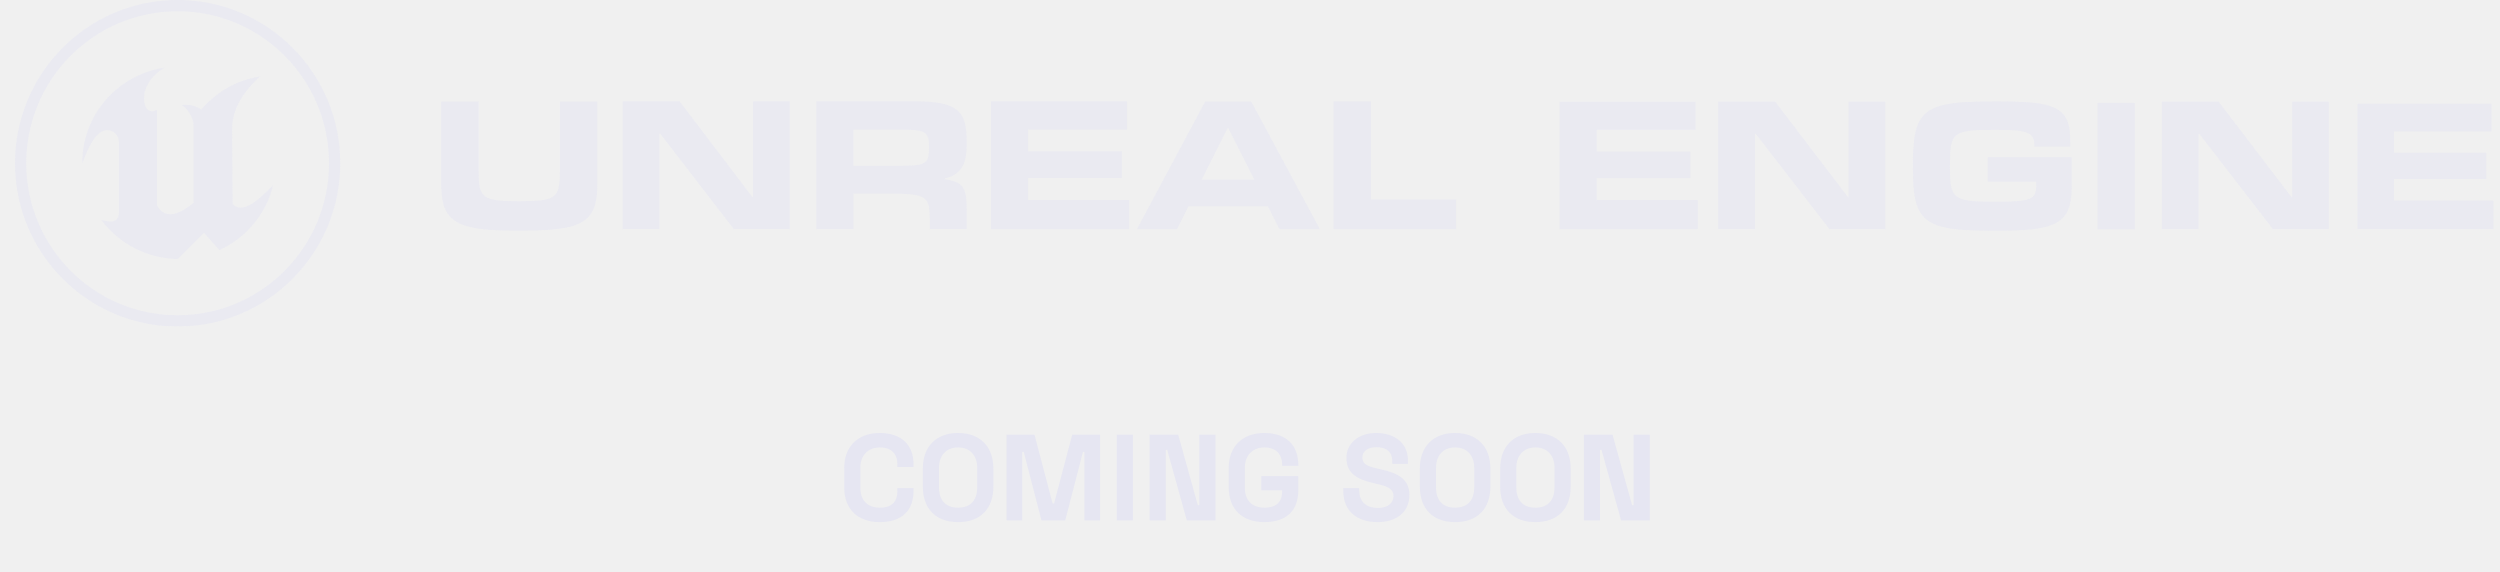
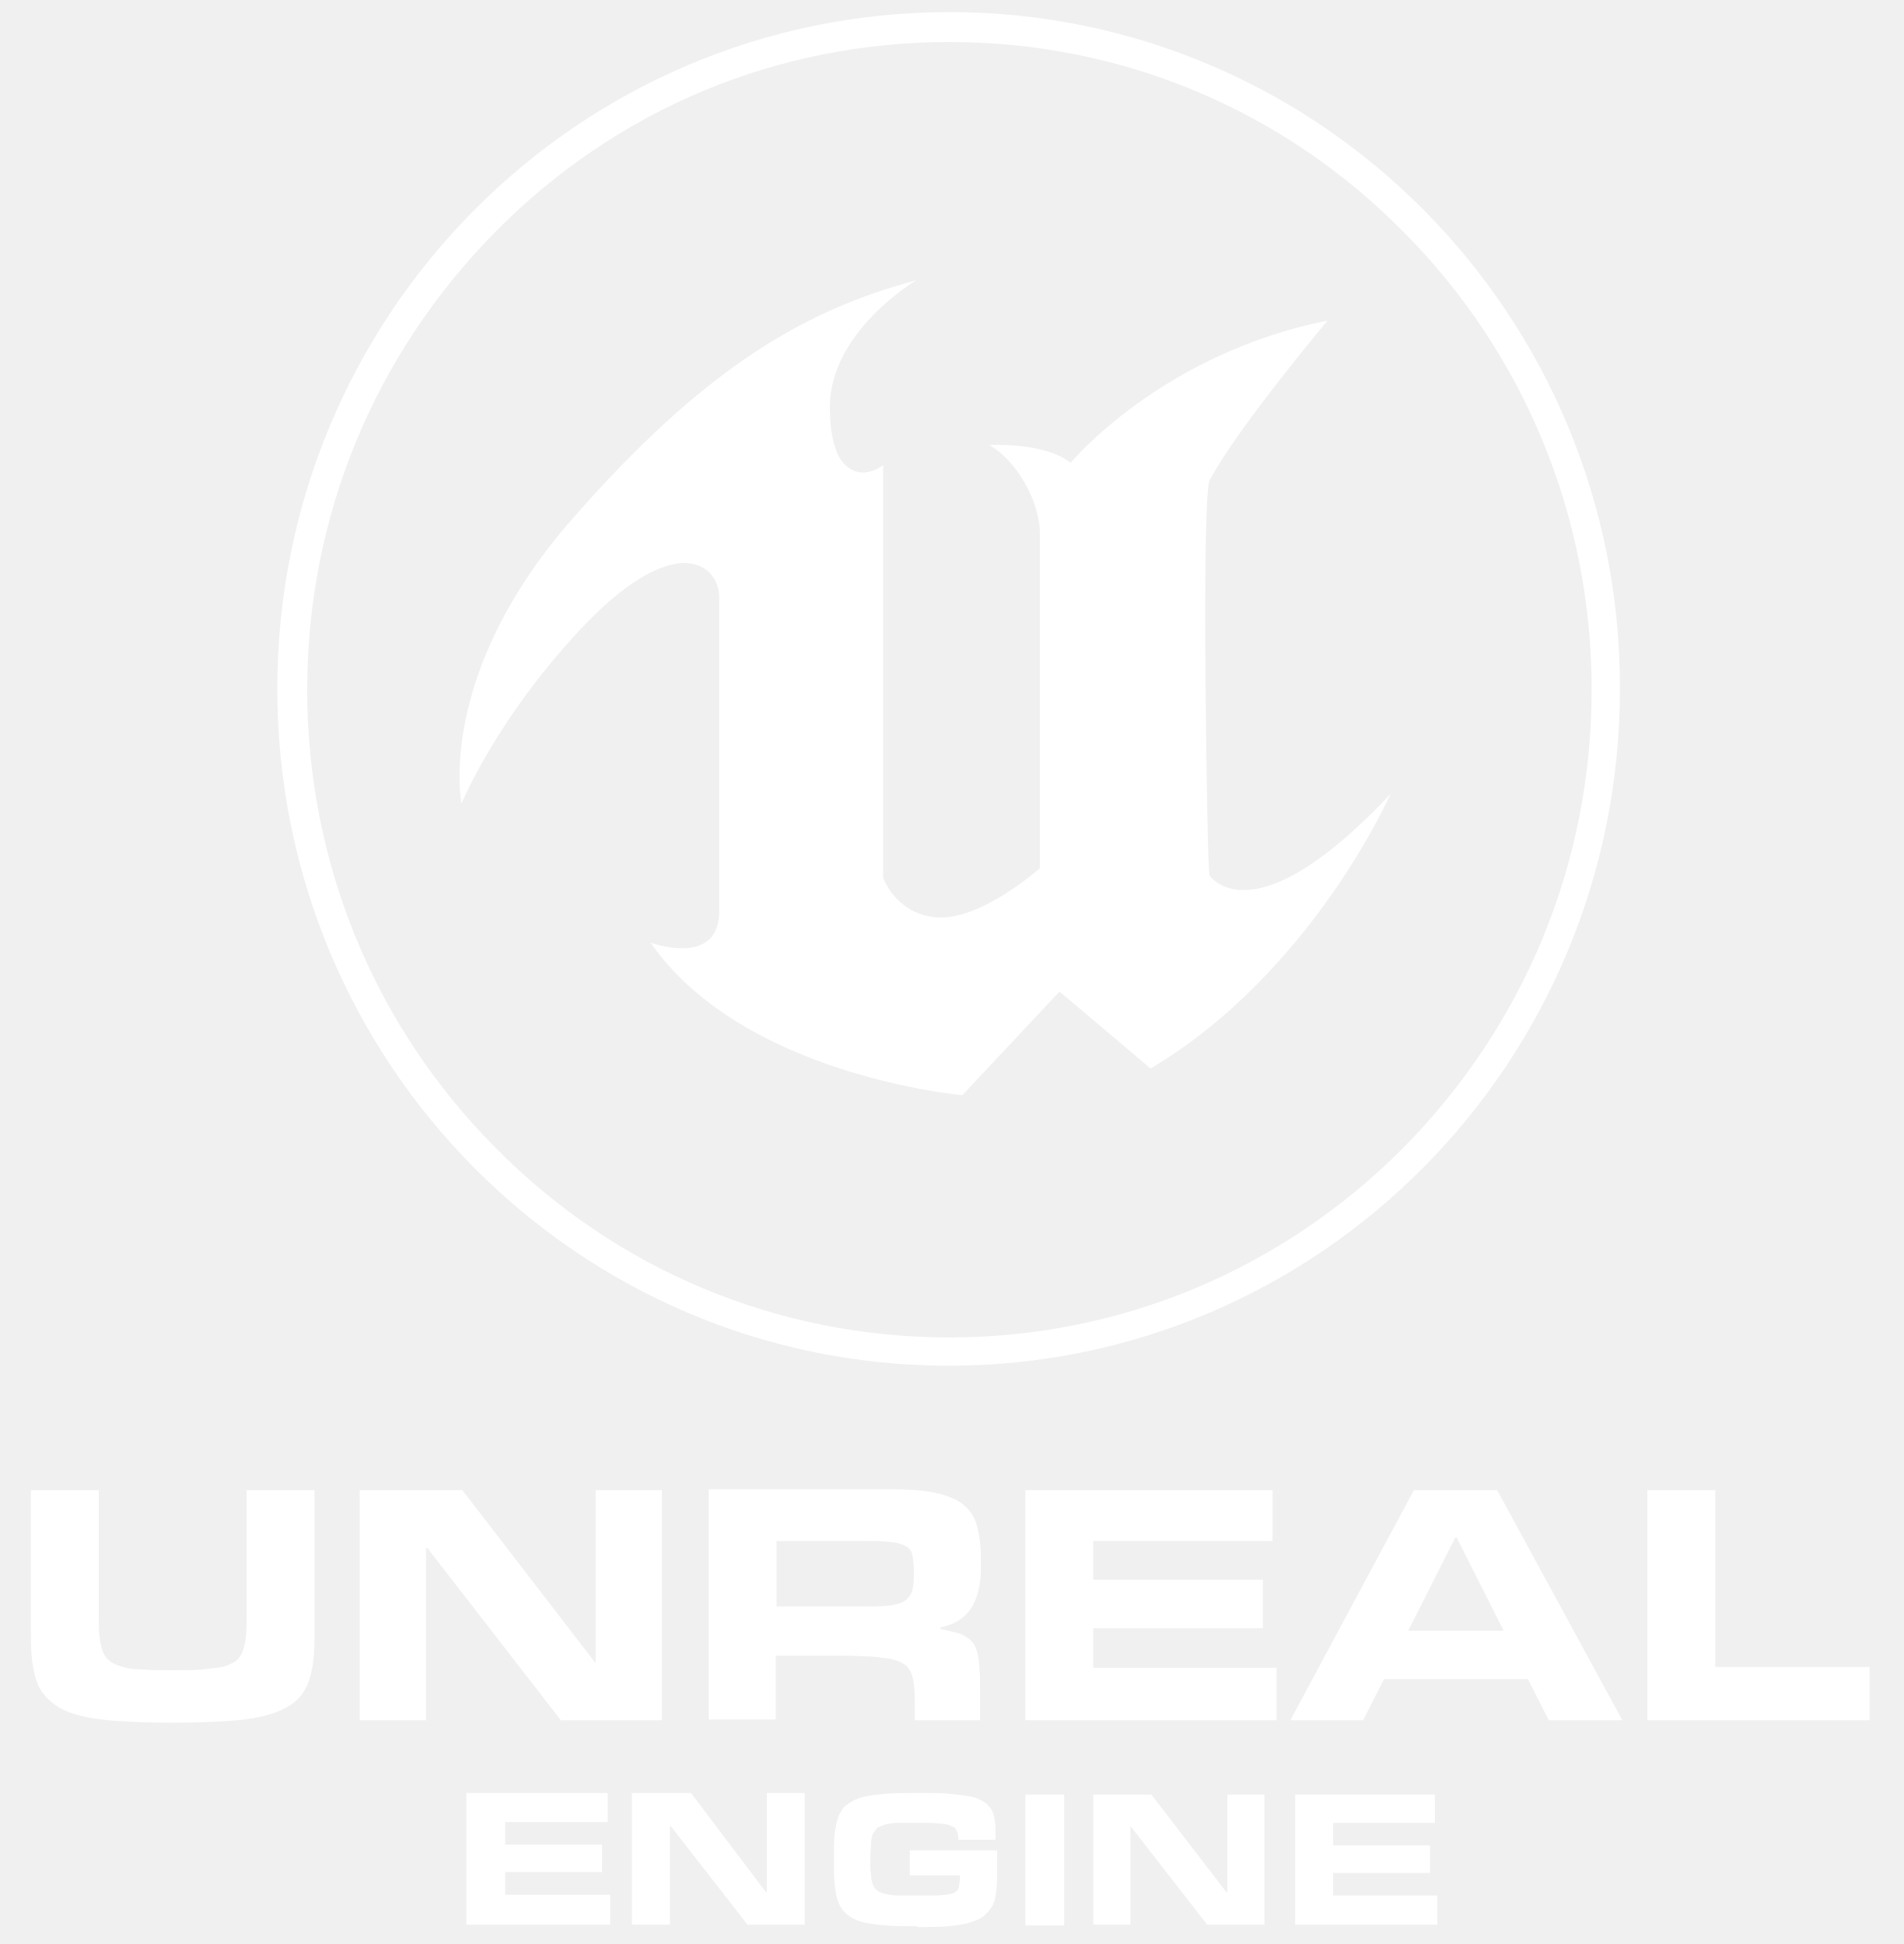
- <svg xmlns="http://www.w3.org/2000/svg" viewBox="0 0 245 56" fill="none">
-   <g opacity="0.6" clip-path="url(#clip0_198_4827)">
-     <path fill-rule="evenodd" clip-rule="evenodd" d="M26.75 18.166C26.483 19.447 25.296 22.734 21.508 24.514L19.987 22.812L17.421 25.379C15.961 25.36 14.525 25.005 13.225 24.341C11.926 23.678 10.798 22.725 9.93 21.557C10.203 21.641 10.485 21.694 10.769 21.714C11.19 21.721 11.645 21.568 11.645 20.866V13.939C11.65 13.761 11.614 13.584 11.539 13.422C11.464 13.261 11.352 13.118 11.213 13.007C11.072 12.896 10.908 12.819 10.733 12.783C10.558 12.746 10.377 12.75 10.203 12.796C9.015 13.068 8.066 16.018 8.066 16.018C8.053 14.656 8.338 13.308 8.901 12.066C9.464 10.825 10.293 9.721 11.329 8.83C12.692 7.657 14.361 6.891 16.143 6.621C14.845 7.356 14.116 8.556 14.116 9.562C14.116 11.182 15.097 10.985 15.387 10.747V20.096C15.436 20.213 15.501 20.324 15.579 20.425C15.708 20.603 15.879 20.748 16.076 20.848C16.274 20.947 16.492 20.998 16.713 20.996C17.695 20.996 18.968 19.882 18.968 19.882V12.315C18.968 11.545 18.385 10.615 17.801 10.296C17.801 10.296 18.882 10.105 19.716 10.741C19.873 10.55 20.04 10.368 20.215 10.194C22.162 8.294 23.996 7.753 25.523 7.482C25.523 7.482 22.746 9.653 22.746 12.567C22.746 14.734 22.803 20.018 22.803 20.018C23.833 21.008 25.365 19.578 26.75 18.166Z" fill="#E6E6F2" />
-     <path fill-rule="evenodd" clip-rule="evenodd" d="M33.344 16C33.344 24.837 26.208 32 17.407 32C8.605 32 1.47 24.837 1.47 16C1.47 7.163 8.605 0 17.407 0C26.208 0 33.344 7.163 33.344 16ZM17.407 30.897C25.601 30.897 32.245 24.227 32.245 16C32.245 7.773 25.601 1.103 17.407 1.103C9.212 1.103 2.569 7.773 2.569 16C2.569 24.227 9.212 30.897 17.407 30.897Z" fill="#E6E6F2" />
-     <path fill-rule="evenodd" clip-rule="evenodd" d="M166.386 22.452H152.83V9.964H166.172V12.725H156.461V14.85H165.658V17.458H156.461V19.609H166.384V22.452H166.386Z" fill="#E6E6F2" />
-     <path fill-rule="evenodd" clip-rule="evenodd" d="M244.375 22.451H231.033V10.159H244.167V12.876H234.609V14.968H243.661V17.536H234.609V19.653H244.375V22.451Z" fill="#E6E6F2" />
-     <path fill-rule="evenodd" clip-rule="evenodd" d="M184.765 22.45H179.281L172.061 13.11H171.99V22.45H168.392V9.963H173.965L181.097 19.312H181.167V9.963H184.763V22.45H184.765Z" fill="#E6E6F2" />
-     <path fill-rule="evenodd" clip-rule="evenodd" d="M228.229 22.45H222.745L215.525 13.11H215.453V22.45H211.856V9.963H217.429L224.561 19.312H224.631V9.963H228.227V22.45H228.229Z" fill="#E6E6F2" />
-     <path fill-rule="evenodd" clip-rule="evenodd" d="M195.364 22.615C194.213 22.615 193.219 22.586 192.383 22.529C191.548 22.473 190.838 22.366 190.253 22.204C189.668 22.045 189.193 21.821 188.828 21.537C188.464 21.253 188.18 20.882 187.977 20.426C187.776 19.97 187.639 19.416 187.57 18.767C187.5 18.118 187.463 17.349 187.463 16.459V16.095C187.463 15.199 187.5 14.424 187.574 13.768C187.647 13.113 187.787 12.557 187.991 12.101C188.195 11.645 188.48 11.275 188.845 10.992C189.21 10.711 189.685 10.492 190.269 10.334C190.854 10.178 191.564 10.071 192.401 10.018C193.236 9.965 194.223 9.938 195.364 9.938H195.917C196.875 9.938 197.714 9.959 198.431 10C199.15 10.041 199.768 10.117 200.287 10.226C200.802 10.336 201.23 10.486 201.566 10.676C201.902 10.866 202.168 11.108 202.364 11.402C202.559 11.695 202.696 12.046 202.772 12.455C202.846 12.864 202.885 13.341 202.885 13.887V14.367H199.361V14.215C199.361 13.931 199.317 13.693 199.229 13.499C199.141 13.306 198.969 13.153 198.713 13.037C198.455 12.922 198.095 12.84 197.632 12.793C197.168 12.745 196.556 12.721 195.798 12.721H195.492C194.803 12.721 194.215 12.733 193.728 12.756C193.24 12.78 192.835 12.832 192.51 12.911C192.186 12.992 191.929 13.106 191.74 13.253C191.551 13.402 191.408 13.603 191.316 13.858C191.222 14.114 191.163 14.43 191.135 14.805C191.11 15.182 191.096 15.634 191.096 16.161V16.383C191.096 16.899 191.11 17.341 191.135 17.709C191.162 18.077 191.222 18.387 191.316 18.638C191.41 18.89 191.551 19.091 191.74 19.238C191.929 19.386 192.186 19.5 192.51 19.58C192.835 19.661 193.24 19.713 193.728 19.735C194.215 19.76 194.803 19.77 195.492 19.77H195.798C196.358 19.77 196.841 19.76 197.248 19.738C197.653 19.717 197.994 19.685 198.272 19.641C198.549 19.597 198.772 19.535 198.939 19.454C199.105 19.374 199.233 19.273 199.323 19.152C199.414 19.03 199.473 18.887 199.503 18.724C199.533 18.562 199.547 18.37 199.547 18.15V17.803H194.788V15.403H203.029V18.177C203.029 18.776 202.989 19.302 202.91 19.755C202.832 20.208 202.69 20.6 202.489 20.929C202.288 21.259 202.017 21.531 201.675 21.747C201.333 21.964 200.9 22.136 200.372 22.264C199.847 22.391 199.217 22.481 198.484 22.534C197.751 22.587 196.896 22.615 195.921 22.615H195.364Z" fill="#E6E6F2" />
-     <path fill-rule="evenodd" clip-rule="evenodd" d="M209.205 22.473H205.558V10.084H209.205V22.473Z" fill="#E6E6F2" />
-     <path fill-rule="evenodd" clip-rule="evenodd" d="M50.699 22.607C49.689 22.607 48.803 22.58 48.041 22.526C47.28 22.473 46.623 22.379 46.07 22.248C45.517 22.116 45.06 21.938 44.697 21.713C44.333 21.488 44.044 21.207 43.829 20.868C43.614 20.529 43.461 20.126 43.373 19.659C43.284 19.191 43.24 18.647 43.24 18.023V9.942H46.907V16.827C46.907 17.253 46.922 17.617 46.951 17.923C46.98 18.229 47.041 18.489 47.133 18.704C47.224 18.92 47.356 19.094 47.527 19.226C47.698 19.358 47.925 19.462 48.21 19.536C48.493 19.611 48.841 19.661 49.255 19.685C49.668 19.709 50.161 19.722 50.734 19.722H51.044C51.617 19.722 52.11 19.708 52.524 19.68C52.937 19.653 53.285 19.605 53.569 19.532C53.852 19.46 54.079 19.357 54.25 19.221C54.421 19.086 54.553 18.913 54.644 18.7C54.734 18.487 54.795 18.227 54.825 17.919C54.854 17.61 54.869 17.247 54.869 16.827V9.942H58.537V18.022C58.537 18.639 58.496 19.183 58.413 19.653C58.329 20.124 58.182 20.529 57.97 20.866C57.758 21.205 57.471 21.486 57.11 21.712C56.75 21.936 56.294 22.114 55.742 22.247C55.189 22.379 54.529 22.472 53.762 22.525C52.995 22.58 52.1 22.605 51.078 22.605H50.699V22.607Z" fill="#E6E6F2" />
-     <path fill-rule="evenodd" clip-rule="evenodd" d="M77.396 22.452H71.912L64.693 13.086H64.621V22.452H61.025V9.931H66.597L73.73 19.306H73.801V9.931H77.397V22.452H77.396Z" fill="#E6E6F2" />
-     <path fill-rule="evenodd" clip-rule="evenodd" d="M88.207 16.251C88.838 16.251 89.342 16.231 89.718 16.193C90.093 16.154 90.378 16.073 90.572 15.95C90.767 15.827 90.894 15.656 90.953 15.438C91.012 15.219 91.043 14.93 91.043 14.569V14.354C91.043 13.999 91.012 13.713 90.953 13.495C90.894 13.276 90.766 13.108 90.567 12.991C90.369 12.874 90.083 12.797 89.709 12.757C89.333 12.718 88.833 12.7 88.207 12.7H83.635V16.251H88.207ZM94.736 22.452H91.112V21.436C91.112 21.072 91.097 20.757 91.068 20.492C91.038 20.229 90.978 20.006 90.882 19.823C90.788 19.641 90.655 19.493 90.484 19.382C90.313 19.271 90.087 19.186 89.805 19.125C89.525 19.066 89.18 19.025 88.77 19.004C88.359 18.983 87.87 18.972 87.304 18.972H83.636V22.45H80.004V9.931H89.678C90.694 9.931 91.53 9.993 92.186 10.12C92.841 10.246 93.358 10.457 93.737 10.754C94.115 11.05 94.376 11.442 94.521 11.932C94.666 12.42 94.737 13.023 94.737 13.742V14.183C94.737 14.674 94.7 15.105 94.622 15.472C94.545 15.84 94.421 16.158 94.25 16.426C94.079 16.692 93.858 16.912 93.585 17.087C93.314 17.26 92.979 17.392 92.584 17.482V17.554C93.02 17.625 93.379 17.718 93.661 17.827C93.941 17.938 94.16 18.102 94.321 18.321C94.48 18.54 94.589 18.826 94.648 19.18C94.707 19.535 94.736 19.986 94.736 20.538V22.452Z" fill="#E6E6F2" />
-     <path fill-rule="evenodd" clip-rule="evenodd" d="M110.67 22.452H97.116V9.931H110.458V12.7H100.749V14.829H109.945V17.444H100.749V19.601H110.67V22.452Z" fill="#E6E6F2" />
-     <path fill-rule="evenodd" clip-rule="evenodd" d="M122.925 17.599L120.383 12.574H120.294L117.769 17.599H122.925ZM129.349 22.462H125.389L124.246 20.215H116.467L115.342 22.462H111.417L118.114 9.941H122.615L129.349 22.462Z" fill="#E6E6F2" />
-     <path fill-rule="evenodd" clip-rule="evenodd" d="M142.702 22.462H130.688V9.94H134.356V19.549H142.7V22.462H142.702Z" fill="#E6E6F2" />
+ <svg xmlns="http://www.w3.org/2000/svg" width="94" height="96" viewBox="0 0 94 96" fill="none">
+   <mask id="mask0_2423_31751" style="mask-type:luminance" maskUnits="userSpaceOnUse" x="22" y="13" width="47" height="42">
+     <path d="M61.393 43.952C60.196 43.952 59.718 43.234 59.718 43.234C59.638 42.915 59.558 38.169 59.518 33.462C59.478 28.557 59.518 23.691 59.758 23.651C61.154 21.058 65.541 15.834 65.541 15.834C57.325 17.469 52.858 22.853 52.858 22.853C51.542 21.816 48.83 21.976 48.83 21.976C50.106 22.654 51.342 24.688 51.342 26.363V42.875C51.342 42.875 48.59 45.308 46.476 45.308C45.2 45.308 44.442 44.63 44.004 44.071C43.724 43.673 43.605 43.353 43.605 43.353V22.973C43.326 23.172 42.967 23.332 42.608 23.332C42.169 23.332 41.69 23.093 41.371 22.454C41.132 21.936 40.972 21.218 40.972 20.101C40.972 16.352 45.24 13.84 45.24 13.84C39.856 15.275 34.83 18.067 28.17 25.725C21.509 33.383 22.785 39.684 22.785 39.684C22.785 39.684 24.58 35.297 29.007 30.71C31.121 28.557 32.677 27.839 33.754 27.799C34.95 27.799 35.508 28.676 35.508 29.474V44.989C35.508 46.504 34.511 46.863 33.594 46.823C32.836 46.823 32.118 46.544 32.118 46.544C36.665 53.125 47.513 54.082 47.513 54.082L52.299 48.977L52.419 49.057L56.806 52.766C64.783 48.02 68.652 39.206 68.652 39.206C65.022 43.074 62.749 43.952 61.393 43.952Z" fill="white" />
+   </mask>
+   <g mask="url(#mask0_2423_31751)">
+     <mask id="mask1_2423_31751" style="mask-type:luminance" maskUnits="userSpaceOnUse" x="-18" y="-38" width="282" height="188">
+       <path d="M263.524 -37.69H-17.895V149.923H263.524V-37.69Z" fill="white" />
+     </mask>
+     <g mask="url(#mask1_2423_31751)">
+       <path d="M69.091 13.361H22.188V54.601H69.091V13.361Z" fill="white" />
+     </g>
  </g>
-   <path d="M82.734 45.84V47.76C82.734 49.992 84.15 51.168 86.214 51.168C88.434 51.168 89.526 49.98 89.526 48.12V47.832H87.942V48.144C87.942 49.092 87.474 49.752 86.214 49.752C84.978 49.752 84.318 48.984 84.318 47.832V45.768C84.318 44.712 85.026 43.848 86.214 43.848C87.366 43.848 87.942 44.496 87.942 45.456V45.768H89.526V45.48C89.526 43.608 88.338 42.432 86.214 42.432C84.09 42.432 82.734 43.752 82.734 45.84ZM90.439 45.912V47.688C90.439 49.896 91.747 51.168 93.895 51.168C96.043 51.168 97.351 49.896 97.351 47.688V45.912C97.351 43.764 96.043 42.432 93.895 42.432C91.747 42.432 90.439 43.764 90.439 45.912ZM92.023 45.84C92.023 44.7 92.683 43.848 93.895 43.848C95.071 43.848 95.767 44.652 95.767 45.84V47.76C95.767 48.924 95.203 49.752 93.895 49.752C92.623 49.752 92.023 48.972 92.023 47.76V45.84ZM98.644 42.6V51H100.18V44.28H100.324L102.064 51H104.392L106.132 44.28H106.276V51H107.812V42.6H105.076L103.3 49.344H103.156L101.38 42.6H98.644ZM109.443 42.6V51H111.027V42.6H109.443ZM112.659 42.6V51H114.243V44.088H114.387L116.307 51H119.115V42.6H117.531V49.512H117.387L115.467 42.6H112.659ZM120.415 47.76C120.415 49.992 121.831 51.168 123.895 51.168C126.067 51.168 127.231 50.052 127.231 48.048V46.656H123.607V48.048H125.647V48.132C125.647 49.14 125.155 49.752 123.895 49.752C122.659 49.752 121.999 48.984 121.999 47.832V45.768C121.999 44.712 122.707 43.848 123.895 43.848C125.047 43.848 125.647 44.52 125.647 45.528V45.648H127.231V45.552C127.231 43.584 126.019 42.432 123.895 42.432C121.771 42.432 120.415 43.752 120.415 45.84V47.76ZM134.868 42.432C133.236 42.432 131.952 43.368 131.952 44.868C131.952 46.392 132.984 46.992 134.724 47.376L134.832 47.4C135.936 47.64 136.56 47.88 136.56 48.612C136.56 49.236 136.08 49.776 135.06 49.776C133.788 49.776 133.2 49.08 133.2 48.048V47.832H131.64V48.096C131.64 50.064 132.96 51.168 135.012 51.168C136.8 51.168 138.12 50.22 138.12 48.528C138.12 47.004 137.1 46.392 135.372 46.008L135.264 45.984C134.256 45.756 133.512 45.612 133.512 44.82C133.512 44.244 134.028 43.824 134.868 43.824C135.828 43.824 136.44 44.244 136.44 45.204V45.456H137.976V45.096C137.976 43.416 136.668 42.432 134.868 42.432ZM139.146 45.912V47.688C139.146 49.896 140.454 51.168 142.602 51.168C144.75 51.168 146.058 49.896 146.058 47.688V45.912C146.058 43.764 144.75 42.432 142.602 42.432C140.454 42.432 139.146 43.764 139.146 45.912ZM140.73 45.84C140.73 44.7 141.39 43.848 142.602 43.848C143.778 43.848 144.474 44.652 144.474 45.84V47.76C144.474 48.924 143.91 49.752 142.602 49.752C141.33 49.752 140.73 48.972 140.73 47.76V45.84ZM147.015 45.912V47.688C147.015 49.896 148.323 51.168 150.471 51.168C152.619 51.168 153.927 49.896 153.927 47.688V45.912C153.927 43.764 152.619 42.432 150.471 42.432C148.323 42.432 147.015 43.764 147.015 45.912ZM148.599 45.84C148.599 44.7 149.259 43.848 150.471 43.848C151.647 43.848 152.343 44.652 152.343 45.84V47.76C152.343 48.924 151.779 49.752 150.471 49.752C149.199 49.752 148.599 48.972 148.599 47.76V45.84ZM155.22 42.6V51H156.804V44.088H156.948L158.868 51H161.676V42.6H160.092V49.512H159.948L158.028 42.6H155.22Z" fill="#E6E6F2" />
-   <defs>
-     <clipPath id="clip0_198_4827">
-       <rect width="244" height="32" fill="white" transform="translate(0.375)" />
-     </clipPath>
-   </defs>
+   <mask id="mask2_2423_31751" style="mask-type:luminance" maskUnits="userSpaceOnUse" x="13" y="0" width="67" height="68">
+     <path d="M46.875 2.074C55.33 2.074 63.307 5.384 69.289 11.447C75.272 17.469 78.582 25.525 78.582 34.06C78.582 42.596 75.272 50.612 69.289 56.675C63.307 62.697 55.33 66.047 46.875 66.047C38.419 66.047 30.442 62.737 24.46 56.675C18.477 50.652 15.167 42.596 15.167 34.06C15.167 25.525 18.477 17.509 24.46 11.447C30.442 5.384 38.379 2.074 46.875 2.074ZM46.875 0.598C28.528 0.598 13.691 15.555 13.691 34.021C13.691 52.487 28.528 67.443 46.835 67.443C65.141 67.443 79.978 52.487 79.978 34.021C80.018 15.555 65.181 0.598 46.875 0.598Z" fill="white" />
+   </mask>
+   <g mask="url(#mask2_2423_31751)">
+     <mask id="mask3_2423_31751" style="mask-type:luminance" maskUnits="userSpaceOnUse" x="-18" y="-38" width="282" height="188">
+       <path d="M263.523 -37.69H-17.896V149.923H263.523V-37.69Z" fill="white" />
+     </mask>
+     <g mask="url(#mask3_2423_31751)">
+       <path d="M80.457 0.12H13.213V67.922H80.457V0.12Z" fill="white" />
+     </g>
+   </g>
+   <mask id="mask4_2423_31751" style="mask-type:luminance" maskUnits="userSpaceOnUse" x="23" y="88" width="8" height="8">
+     <path d="M30.124 95.043H23.024V88.542H30.004V89.978H24.939V91.094H29.725V92.45H24.939V93.567H30.124V95.043Z" fill="white" />
+   </mask>
+   <g mask="url(#mask4_2423_31751)">
+     <mask id="mask5_2423_31751" style="mask-type:luminance" maskUnits="userSpaceOnUse" x="-18" y="-38" width="282" height="188">
+       <path d="M263.523 -37.69H-17.896V149.923H263.523V-37.69Z" fill="white" />
+     </mask>
+     <g mask="url(#mask5_2423_31751)">
+       <path d="M30.562 88.103H22.546V95.561H30.562V88.103Z" fill="white" />
+     </g>
+   </g>
+   <mask id="mask6_2423_31751" style="mask-type:luminance" maskUnits="userSpaceOnUse" x="31" y="88" width="9" height="8">
+     <path d="M39.735 95.043H36.904L33.115 90.177H33.075V95.043H31.2V88.542H34.112L37.821 93.447H37.861V88.542H39.735V95.043Z" fill="white" />
+   </mask>
+   <g mask="url(#mask6_2423_31751)">
+     <mask id="mask7_2423_31751" style="mask-type:luminance" maskUnits="userSpaceOnUse" x="-18" y="-38" width="282" height="188">
+       <path d="M263.523 -37.69H-17.896V149.923H263.523V-37.69Z" fill="white" />
+     </mask>
+     <g mask="url(#mask7_2423_31751)">
+       <path d="M40.214 88.103H30.722V95.561H40.214V88.103Z" fill="white" />
+     </g>
+   </g>
+   <mask id="mask8_2423_31751" style="mask-type:luminance" maskUnits="userSpaceOnUse" x="41" y="88" width="9" height="8">
+     <path d="M45.28 95.123C44.682 95.123 44.163 95.123 43.724 95.083C43.286 95.043 42.927 95.003 42.608 94.923C42.289 94.843 42.049 94.724 41.85 94.564C41.651 94.405 41.491 94.205 41.411 93.966C41.291 93.727 41.252 93.447 41.212 93.088C41.172 92.769 41.172 92.331 41.172 91.892V91.732C41.172 91.254 41.172 90.855 41.212 90.536C41.252 90.177 41.331 89.898 41.411 89.659C41.531 89.419 41.651 89.22 41.85 89.1C42.049 88.941 42.289 88.821 42.608 88.741C42.927 88.661 43.286 88.621 43.724 88.582C44.163 88.542 44.682 88.542 45.28 88.542H45.559C46.078 88.542 46.516 88.542 46.875 88.582C47.234 88.621 47.593 88.661 47.832 88.701C48.112 88.741 48.311 88.821 48.511 88.941C48.67 89.02 48.83 89.18 48.909 89.299C49.029 89.459 49.069 89.619 49.109 89.858C49.149 90.057 49.149 90.337 49.149 90.616V90.855H47.314V90.775C47.314 90.616 47.274 90.496 47.234 90.416C47.194 90.297 47.114 90.217 46.955 90.177C46.835 90.097 46.636 90.057 46.397 90.057C46.157 90.017 45.838 90.017 45.439 90.017H45.28C44.921 90.017 44.602 90.017 44.363 90.017C44.123 90.017 43.884 90.057 43.724 90.097C43.565 90.137 43.405 90.217 43.326 90.257C43.246 90.337 43.166 90.456 43.086 90.576C43.046 90.695 43.007 90.855 43.007 91.054C43.007 91.254 42.967 91.493 42.967 91.772V91.892C42.967 92.171 42.967 92.41 43.007 92.57C43.007 92.769 43.046 92.929 43.086 93.049C43.126 93.168 43.206 93.288 43.326 93.368C43.405 93.447 43.565 93.487 43.724 93.527C43.884 93.567 44.123 93.607 44.363 93.607C44.602 93.607 44.921 93.607 45.28 93.607H45.439C45.719 93.607 45.998 93.607 46.197 93.607C46.397 93.607 46.596 93.567 46.716 93.567C46.875 93.527 46.995 93.527 47.075 93.487C47.154 93.447 47.234 93.408 47.274 93.328C47.314 93.248 47.354 93.208 47.354 93.088C47.354 93.009 47.394 92.889 47.394 92.809V92.61H44.921V91.374H49.228V92.809C49.228 93.128 49.188 93.408 49.149 93.647C49.109 93.886 49.029 94.086 48.909 94.245C48.79 94.405 48.67 94.564 48.471 94.684C48.311 94.803 48.072 94.883 47.793 94.963C47.513 95.043 47.194 95.083 46.795 95.123C46.397 95.162 45.958 95.162 45.439 95.162H45.28V95.123Z" fill="white" />
+   </mask>
+   <g mask="url(#mask8_2423_31751)">
+     <mask id="mask9_2423_31751" style="mask-type:luminance" maskUnits="userSpaceOnUse" x="-18" y="-38" width="282" height="188">
+       <path d="M263.524 -37.69H-17.895V149.923H263.524V-37.69Z" fill="white" />
+     </mask>
+     <g mask="url(#mask9_2423_31751)">
+       <path d="M49.787 88.063H40.693V95.601H49.787V88.063Z" fill="white" />
+     </g>
+   </g>
+   <mask id="mask10_2423_31751" style="mask-type:luminance" maskUnits="userSpaceOnUse" x="1" y="73" width="92" height="23">
+     <path d="M92.302 73.585H1.487V95.162H92.302V73.585Z" fill="white" />
+   </mask>
+   <g mask="url(#mask10_2423_31751)">
+     <mask id="mask11_2423_31751" style="mask-type:luminance" maskUnits="userSpaceOnUse" x="-18" y="-38" width="282" height="188">
+       <path d="M263.523 -37.69H-17.896V149.923H263.523V-37.69Z" fill="white" />
+     </mask>
+     <g mask="url(#mask11_2423_31751)">
+       <mask id="mask12_2423_31751" style="mask-type:luminance" maskUnits="userSpaceOnUse" x="53" y="88" width="19" height="8">
+         <path d="M71.004 88.582H53.934V95.162H71.004V88.582Z" fill="white" />
+       </mask>
+       <g mask="url(#mask12_2423_31751)">
+         <mask id="mask13_2423_31751" style="mask-type:luminance" maskUnits="userSpaceOnUse" x="53" y="88" width="10" height="8">
+           <path d="M62.429 95.043H59.597L55.848 90.217H55.808V95.043H53.974V88.621H56.845L60.554 93.447H60.594V88.621H62.429V95.043Z" fill="white" />
+         </mask>
+         <g mask="url(#mask13_2423_31751)">
+           <mask id="mask14_2423_31751" style="mask-type:luminance" maskUnits="userSpaceOnUse" x="1" y="73" width="92" height="23">
+             <path d="M92.302 73.545H1.486V95.123H92.302V73.545Z" fill="white" />
+           </mask>
+           <g mask="url(#mask14_2423_31751)">
+             <path d="M62.908 88.143H53.495V95.521H62.908V88.143Z" fill="white" />
+           </g>
+         </g>
+       </g>
+       <mask id="mask15_2423_31751" style="mask-type:luminance" maskUnits="userSpaceOnUse" x="53" y="88" width="19" height="8">
+         <path d="M71.004 88.582H53.934V95.162H71.004V88.582Z" fill="white" />
+       </mask>
+       <g mask="url(#mask15_2423_31751)">
+         <mask id="mask16_2423_31751" style="mask-type:luminance" maskUnits="userSpaceOnUse" x="63" y="88" width="8" height="8">
+           <path d="M70.964 95.043H63.944V88.621H70.844V90.017H65.819V91.134H70.605V92.49H65.819V93.607H70.964V95.043Z" fill="white" />
+         </mask>
+         <g mask="url(#mask16_2423_31751)">
+           <mask id="mask17_2423_31751" style="mask-type:luminance" maskUnits="userSpaceOnUse" x="1" y="73" width="92" height="23">
+             <path d="M92.302 73.545H1.486V95.123H92.302V73.545Z" fill="white" />
+           </mask>
+           <g mask="url(#mask17_2423_31751)">
+             <path d="M71.443 88.143H63.466V95.521H71.443V88.143Z" fill="white" />
+           </g>
+         </g>
+       </g>
+     </g>
+   </g>
+   <mask id="mask18_2423_31751" style="mask-type:luminance" maskUnits="userSpaceOnUse" x="1" y="73" width="15" height="13">
+     <path d="M8.308 85.072C7.39 85.072 6.593 85.032 5.875 84.992C5.197 84.952 4.598 84.872 4.08 84.753C3.561 84.633 3.163 84.473 2.844 84.274C2.524 84.075 2.245 83.795 2.046 83.516C1.846 83.197 1.727 82.838 1.647 82.4C1.567 81.961 1.527 81.482 1.527 80.924V73.585H4.878V79.847C4.878 80.246 4.878 80.565 4.917 80.844C4.957 81.123 4.997 81.362 5.077 81.562C5.157 81.761 5.276 81.921 5.436 82.04C5.595 82.16 5.795 82.24 6.074 82.32C6.313 82.4 6.632 82.439 7.031 82.439C7.39 82.479 7.869 82.479 8.387 82.479H8.667C9.185 82.479 9.624 82.479 10.023 82.439C10.382 82.4 10.701 82.36 10.98 82.32C11.219 82.24 11.458 82.16 11.618 82.04C11.777 81.921 11.897 81.761 11.977 81.562C12.057 81.362 12.097 81.123 12.136 80.844C12.176 80.565 12.176 80.246 12.176 79.847V73.585H15.527V80.924C15.527 81.482 15.487 81.961 15.407 82.4C15.327 82.838 15.207 83.197 15.008 83.516C14.809 83.835 14.569 84.075 14.21 84.274C13.891 84.473 13.453 84.633 12.974 84.753C12.456 84.872 11.857 84.952 11.179 84.992C10.461 85.032 9.664 85.072 8.746 85.072H8.308Z" fill="white" />
+   </mask>
+   <g mask="url(#mask18_2423_31751)">
+     <mask id="mask19_2423_31751" style="mask-type:luminance" maskUnits="userSpaceOnUse" x="-18" y="-38" width="282" height="188">
+       <path d="M263.523 -37.69H-17.896V149.923H263.523V-37.69Z" fill="white" />
+     </mask>
+     <g mask="url(#mask19_2423_31751)">
+       <path d="M15.964 73.107H1.048V85.55H15.964V73.107Z" fill="white" />
+     </g>
+   </g>
+   <mask id="mask20_2423_31751" style="mask-type:luminance" maskUnits="userSpaceOnUse" x="17" y="73" width="16" height="12">
+     <path d="M32.676 84.952H27.691L21.11 76.457H21.03V84.952H17.76V73.585H22.825L29.366 82.08H29.406V73.585H32.676V84.952Z" fill="white" />
+   </mask>
+   <g mask="url(#mask20_2423_31751)">
+     <mask id="mask21_2423_31751" style="mask-type:luminance" maskUnits="userSpaceOnUse" x="-18" y="-38" width="282" height="188">
+       <path d="M263.523 -37.69H-17.896V149.923H263.523V-37.69Z" fill="white" />
+     </mask>
+     <g mask="url(#mask21_2423_31751)">
+       <path d="M33.155 73.107H17.281V85.431H33.155V73.107Z" fill="white" />
+     </g>
+   </g>
+   <mask id="mask22_2423_31751" style="mask-type:luminance" maskUnits="userSpaceOnUse" x="34" y="73" width="15" height="12">
+     <path d="M48.47 84.952H45.16V84.035C45.16 83.716 45.16 83.437 45.12 83.157C45.08 82.918 45.04 82.719 44.96 82.559C44.88 82.4 44.761 82.24 44.601 82.16C44.442 82.041 44.242 82.001 43.963 81.921C43.724 81.881 43.405 81.841 43.006 81.801C42.647 81.801 42.168 81.761 41.65 81.761H38.3V84.912H34.989V73.545H43.843C44.761 73.545 45.519 73.585 46.117 73.705C46.715 73.825 47.194 74.024 47.513 74.263C47.872 74.543 48.111 74.901 48.231 75.34C48.35 75.779 48.43 76.337 48.43 76.975V77.374C48.43 77.813 48.39 78.212 48.31 78.531C48.231 78.85 48.111 79.169 47.952 79.408C47.792 79.648 47.593 79.847 47.353 80.007C47.114 80.166 46.795 80.286 46.436 80.365V80.445C46.835 80.525 47.154 80.605 47.433 80.685C47.672 80.804 47.872 80.924 48.031 81.123C48.191 81.323 48.27 81.602 48.31 81.921C48.35 82.24 48.39 82.639 48.39 83.157V84.952H48.47ZM42.487 79.329C43.046 79.329 43.524 79.329 43.883 79.289C44.242 79.249 44.482 79.169 44.681 79.049C44.84 78.93 44.96 78.77 45.04 78.571C45.08 78.371 45.12 78.092 45.12 77.773V77.574C45.12 77.255 45.08 76.975 45.04 76.776C45 76.577 44.88 76.417 44.681 76.337C44.482 76.218 44.242 76.178 43.883 76.138C43.524 76.098 43.086 76.098 42.527 76.098H38.34V79.329H42.487Z" fill="white" />
+   </mask>
+   <g mask="url(#mask22_2423_31751)">
+     <mask id="mask23_2423_31751" style="mask-type:luminance" maskUnits="userSpaceOnUse" x="-18" y="-38" width="282" height="188">
+       <path d="M263.523 -37.69H-17.896V149.923H263.523V-37.69Z" fill="white" />
+     </mask>
+     <g mask="url(#mask23_2423_31751)">
+       <path d="M48.949 73.107H34.551V85.431H48.949V73.107Z" fill="white" />
+     </g>
+   </g>
+   <mask id="mask24_2423_31751" style="mask-type:luminance" maskUnits="userSpaceOnUse" x="50" y="73" width="14" height="12">
+     <path d="M63.028 84.952H50.624V73.585H62.828V76.098H53.974V78.012H62.35V80.405H53.974V82.36H63.028V84.952Z" fill="white" />
+   </mask>
+   <g mask="url(#mask24_2423_31751)">
+     <mask id="mask25_2423_31751" style="mask-type:luminance" maskUnits="userSpaceOnUse" x="-18" y="-38" width="282" height="188">
+       <path d="M263.523 -37.69H-17.896V149.923H263.523V-37.69Z" fill="white" />
+     </mask>
+     <g mask="url(#mask25_2423_31751)">
+       <path d="M63.506 73.107H50.185V85.431H63.506V73.107Z" fill="white" />
+     </g>
+   </g>
+   <mask id="mask26_2423_31751" style="mask-type:luminance" maskUnits="userSpaceOnUse" x="63" y="73" width="18" height="12">
+     <path d="M80.098 84.952H76.469L75.432 82.918H68.333L67.296 84.952H63.706L69.808 73.585H73.916L80.098 84.952ZM74.235 80.525L71.922 75.938H71.842L69.529 80.525H74.235Z" fill="white" />
+   </mask>
+   <g mask="url(#mask26_2423_31751)">
+     <mask id="mask27_2423_31751" style="mask-type:luminance" maskUnits="userSpaceOnUse" x="-18" y="-38" width="282" height="188">
+       <path d="M263.524 -37.69H-17.895V149.923H263.524V-37.69Z" fill="white" />
+     </mask>
+     <g mask="url(#mask27_2423_31751)">
+       <path d="M80.577 73.107H63.268V85.431H80.577V73.107Z" fill="white" />
+     </g>
+   </g>
+   <mask id="mask28_2423_31751" style="mask-type:luminance" maskUnits="userSpaceOnUse" x="81" y="73" width="12" height="12">
+     <path d="M92.302 84.952H81.334V73.585H84.684V82.32H92.302V84.952Z" fill="white" />
+   </mask>
+   <g mask="url(#mask28_2423_31751)">
+     <mask id="mask29_2423_31751" style="mask-type:luminance" maskUnits="userSpaceOnUse" x="-18" y="-38" width="282" height="188">
+       <path d="M263.523 -37.69H-17.896V149.923H263.523V-37.69Z" fill="white" />
+     </mask>
+     <g mask="url(#mask29_2423_31751)">
+       <path d="M92.741 73.107H80.856V85.431H92.741V73.107Z" fill="white" />
+     </g>
+   </g>
+   <mask id="mask30_2423_31751" style="mask-type:luminance" maskUnits="userSpaceOnUse" x="50" y="88" width="3" height="8">
+     <path d="M52.538 88.621H50.624V95.082H52.538V88.621Z" fill="white" />
+   </mask>
+   <g mask="url(#mask30_2423_31751)">
+     <mask id="mask31_2423_31751" style="mask-type:luminance" maskUnits="userSpaceOnUse" x="-18" y="-38" width="282" height="188">
+       <path d="M263.523 -37.69H-17.896V149.923H263.523V-37.69Z" fill="white" />
+     </mask>
+     <g mask="url(#mask31_2423_31751)">
+       <path d="M52.977 88.143H50.145V95.521H52.977V88.143Z" fill="white" />
+     </g>
+   </g>
</svg>
